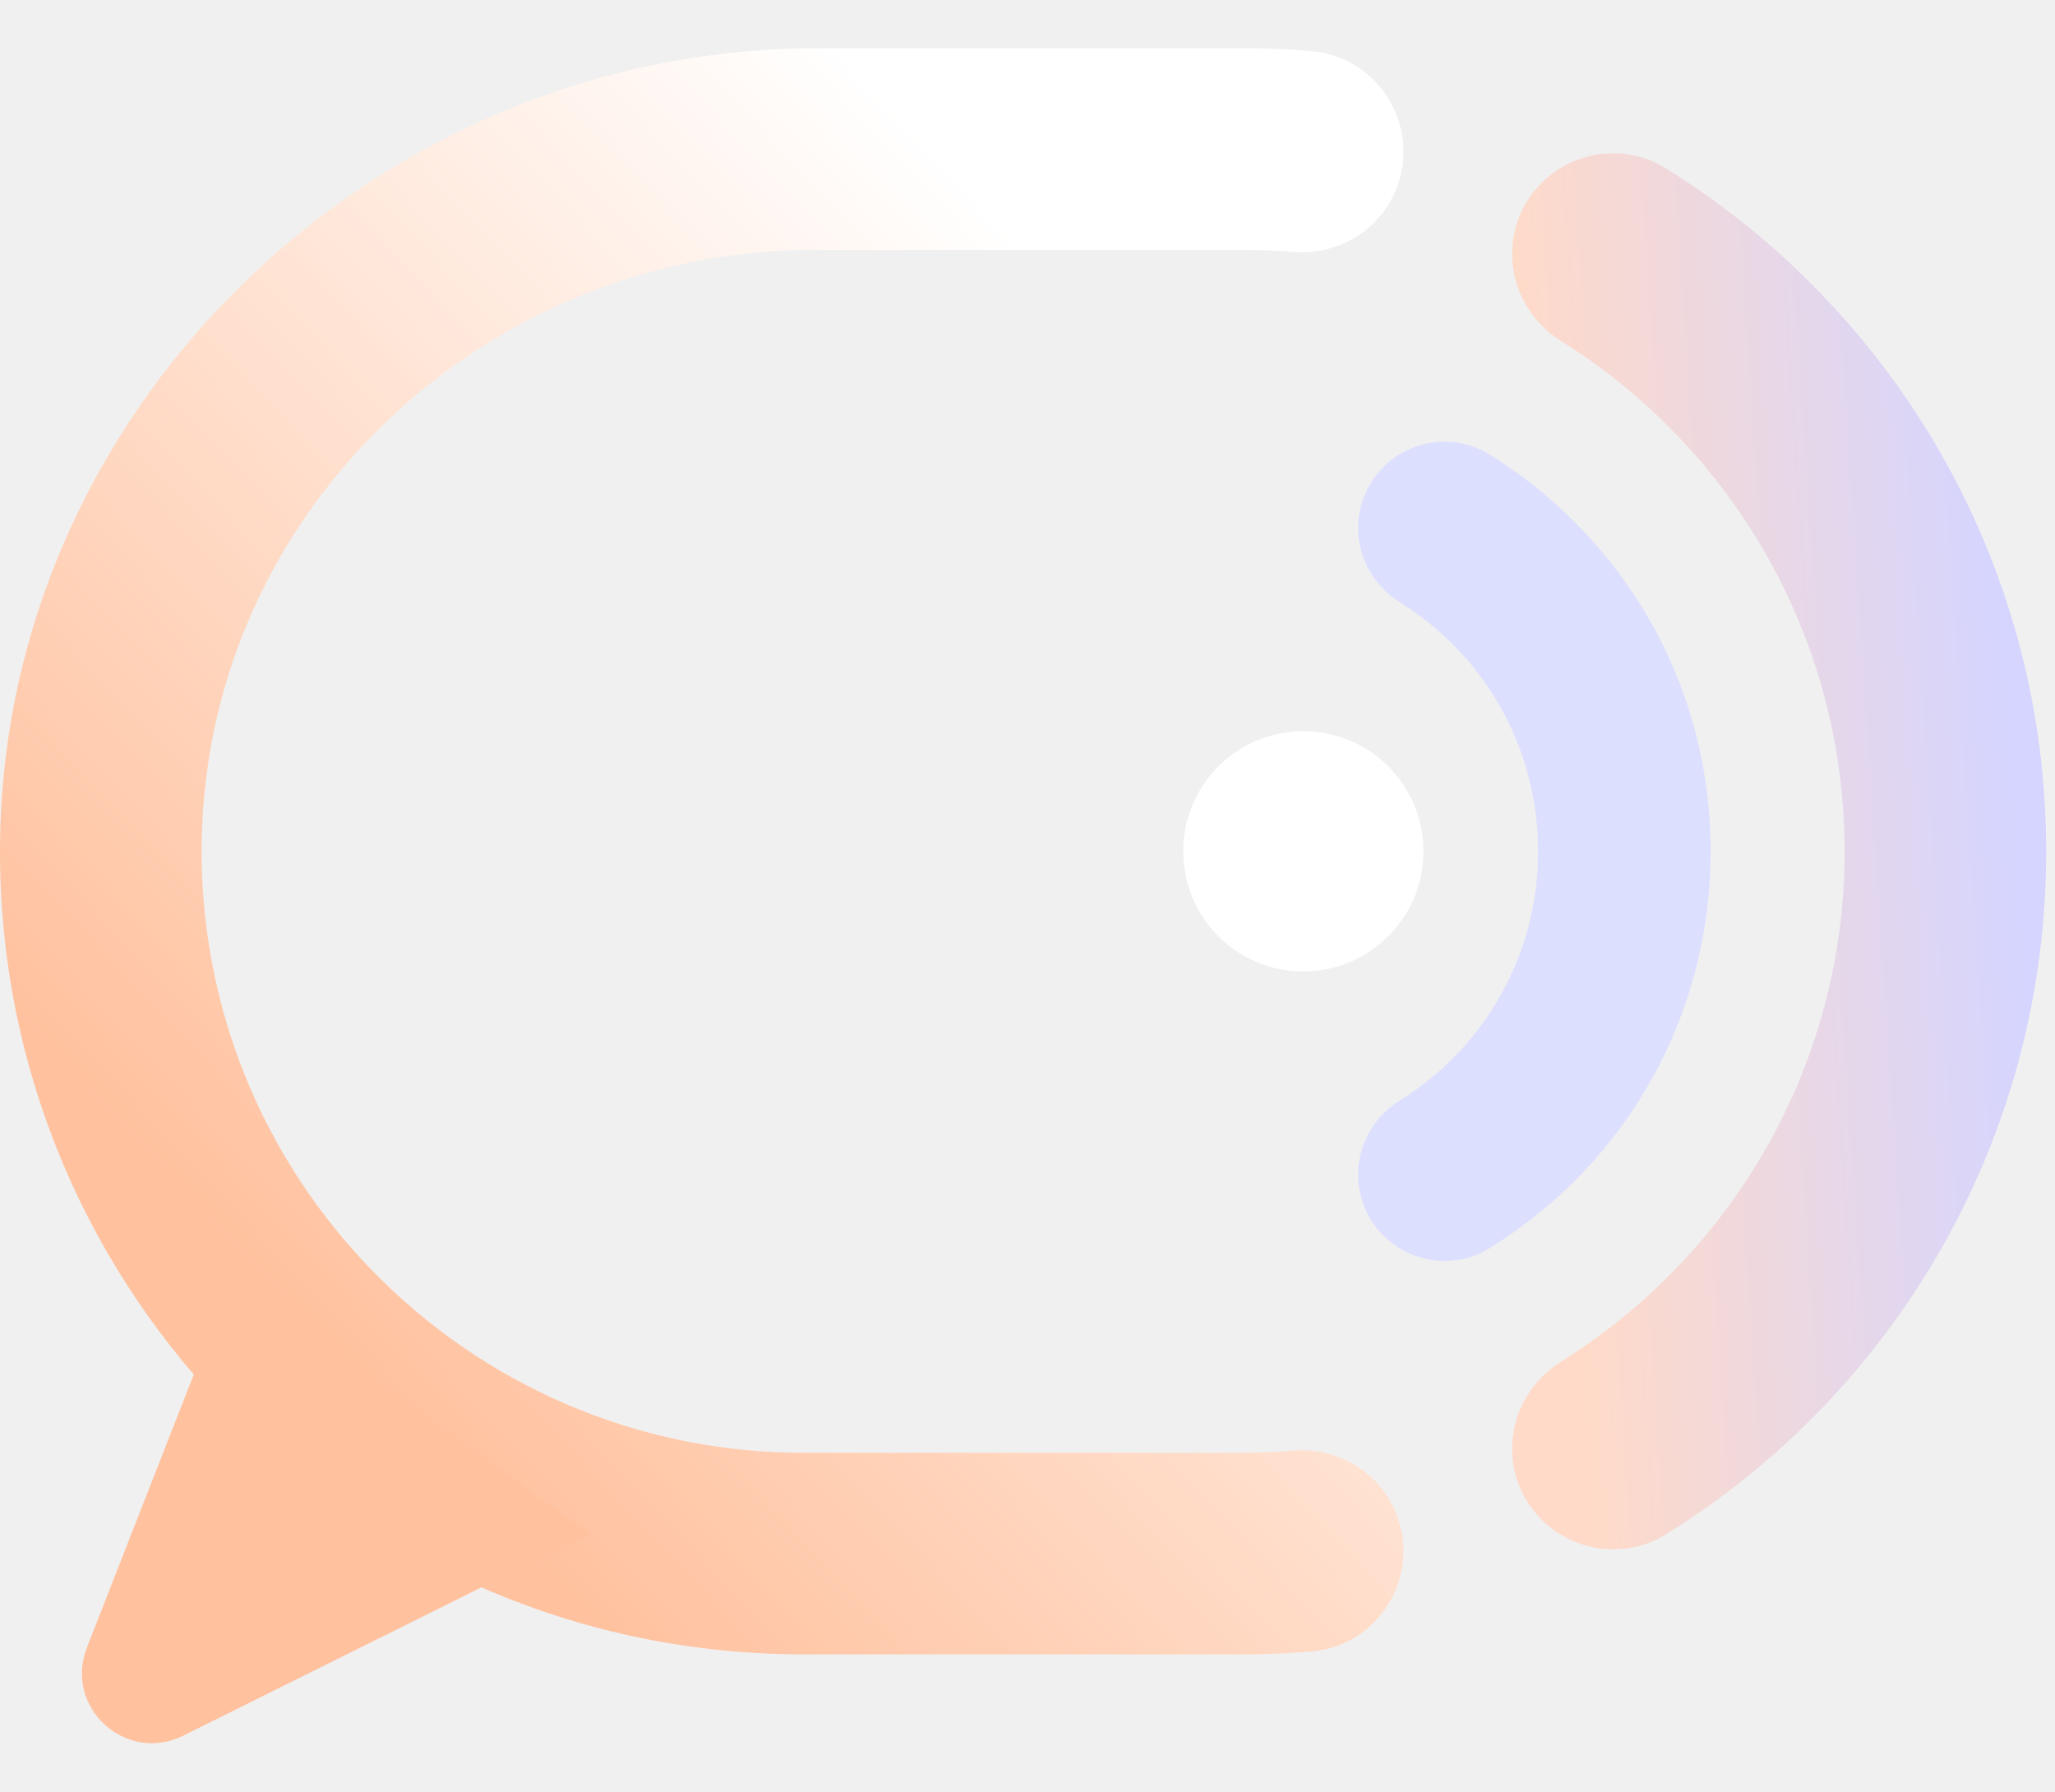
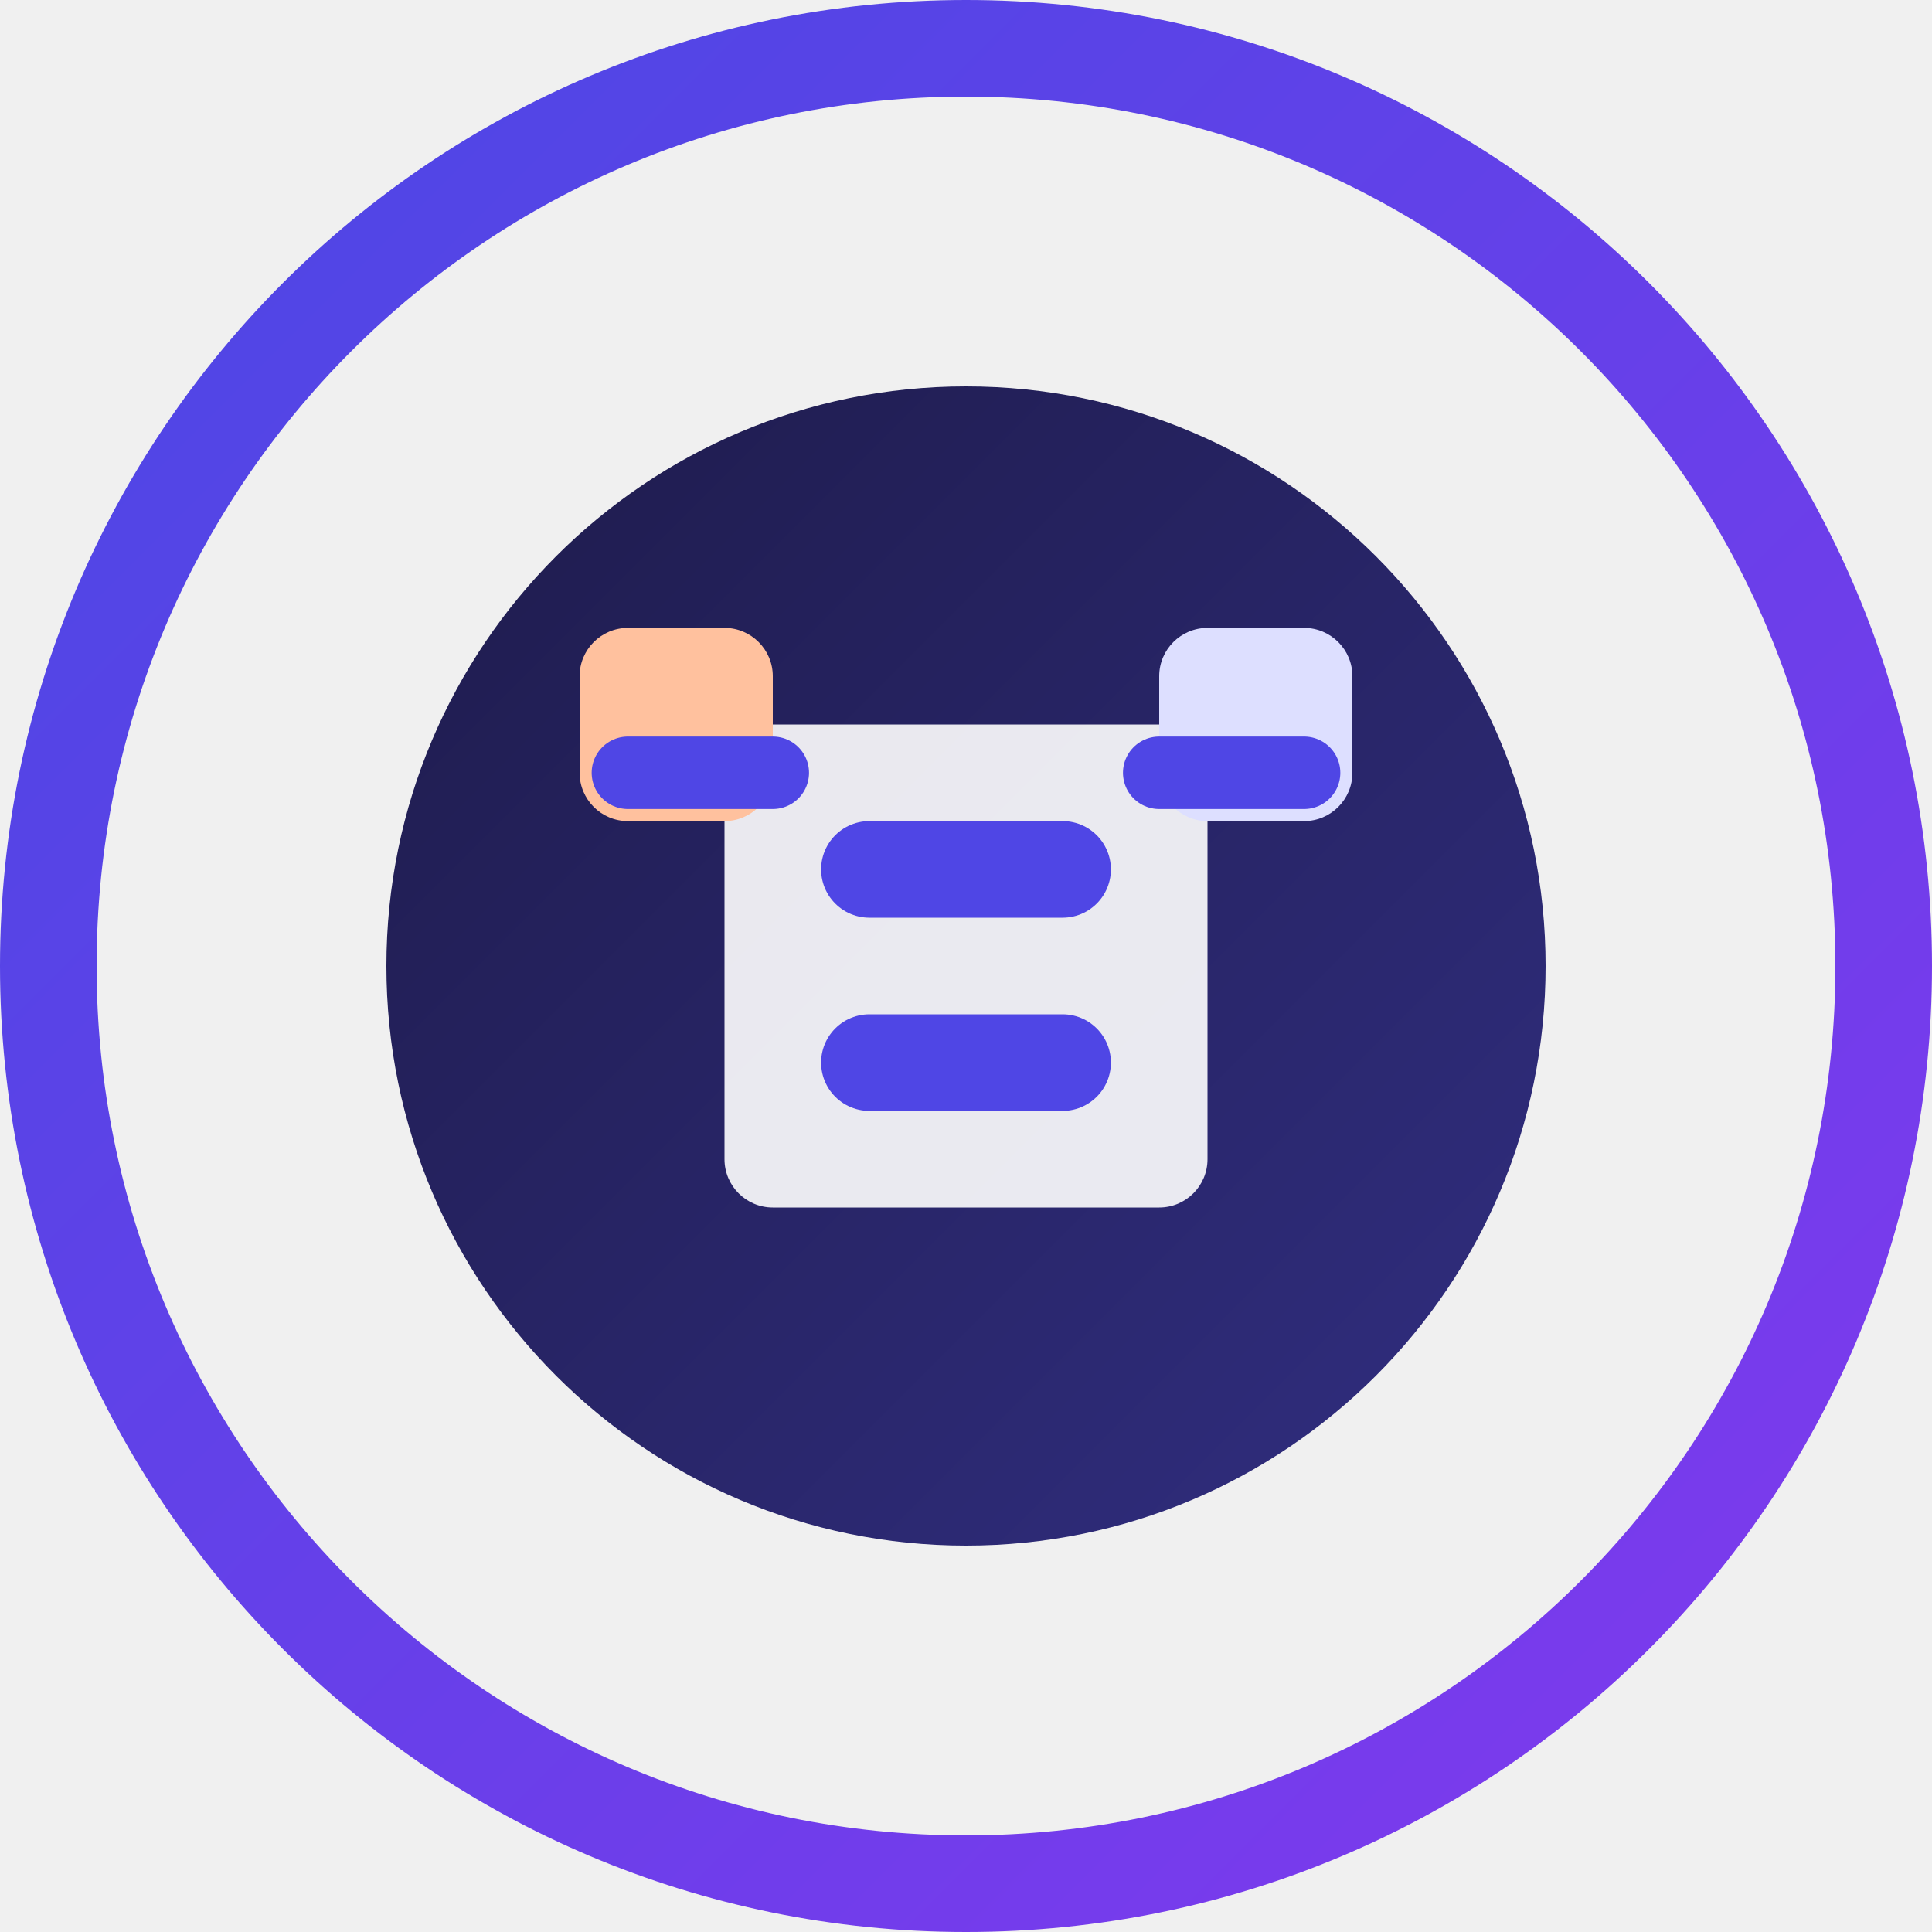
- <svg xmlns="http://www.w3.org/2000/svg" width="39" height="34" viewBox="0 0 39 34" fill="none">
-   <path d="M15.457 4.742H23.595C23.912 4.742 24.227 4.755 24.539 4.781C25.287 4.843 26.005 4.482 26.379 3.832C27.076 2.62 26.28 1.088 24.886 0.97C24.46 0.934 24.029 0.916 23.594 0.916H15.512C7.069 0.916 -0.058 7.823 0 16.265C0.029 20.431 1.731 24.2 4.465 26.934C7.223 29.692 11.033 31.396 15.241 31.396H23.594C24.029 31.396 24.46 31.378 24.886 31.342C26.28 31.224 27.076 29.692 26.379 28.48C26.005 27.83 25.287 27.469 24.539 27.53C24.227 27.556 23.912 27.57 23.594 27.57H15.241C8.854 27.57 3.676 22.298 3.83 15.879C3.979 9.648 9.224 4.742 15.457 4.742Z" fill="url(#paint0_linear_7127_2420)" />
-   <path d="M4.401 24.236L1.649 31.268C1.207 32.398 2.389 33.48 3.476 32.94L11.188 29.104L4.401 24.236Z" fill="#FFC19E" />
-   <path d="M29.875 9.898C29.397 9.418 28.858 8.991 28.275 8.629C27.897 8.393 27.45 8.323 27.015 8.432C26.579 8.541 26.215 8.817 25.99 9.208C25.849 9.457 25.774 9.736 25.774 10.016C25.774 10.589 26.068 11.116 26.561 11.425C28.207 12.453 29.19 14.222 29.19 16.157C29.19 18.092 28.207 19.861 26.56 20.889C25.8 21.365 25.551 22.34 25.992 23.108C26.285 23.615 26.831 23.93 27.417 23.93C27.72 23.93 28.016 23.846 28.272 23.686C30.898 22.059 32.465 19.244 32.465 16.157C32.466 13.792 31.546 11.569 29.875 9.898Z" fill="#DDDFFF" />
-   <path d="M24.734 18.436C23.475 18.436 22.455 17.415 22.455 16.156C22.455 14.897 23.475 13.876 24.734 13.876C25.994 13.876 27.014 14.897 27.014 16.156C27.014 17.415 25.994 18.436 24.734 18.436Z" fill="white" />
-   <path d="M38.833 16.158C38.833 21.635 35.947 26.434 31.613 29.12C31.302 29.313 30.958 29.403 30.618 29.403C29.954 29.403 29.305 29.056 28.949 28.44C28.429 27.535 28.741 26.395 29.627 25.84C32.856 23.824 35.007 20.238 35.007 16.158C35.007 12.078 32.856 8.489 29.627 6.473C29.033 6.101 28.696 5.465 28.696 4.814C28.696 4.496 28.779 4.172 28.949 3.873C29.488 2.936 30.699 2.625 31.617 3.196C32.618 3.819 33.543 4.551 34.371 5.382C37.128 8.139 38.833 11.95 38.833 16.158Z" fill="url(#paint1_linear_7127_2420)" />
+ <svg xmlns="http://www.w3.org/2000/svg" width="40" height="40" viewBox="0 0 40 40" fill="none">
+   <circle cx="20" cy="20" r="19" stroke="url(#paint0_linear)" stroke-width="2" />
+   <path d="M20 8C13.373 8 8 13.373 8 20C8 26.627 13.373 32 20 32C26.627 32 32 26.627 32 20C32 13.373 26.627 8 20 8Z" fill="url(#paint1_linear)" />
+   <path d="M15 16C15 15.448 15.448 15 16 15H24C24.552 15 25 15.448 25 16V24C25 24.552 24.552 25 24 25H16C15.448 25 15 24.552 15 24V16Z" fill="white" fill-opacity="0.9" />
+   <path d="M18 18H22M18 22H22" stroke="#4F46E5" stroke-width="2" stroke-linecap="round" />
+   <path d="M12 14C12 13.448 12.448 13 13 13H15C15.552 13 16 13.448 16 14V16C16 16.552 15.552 17 15 17H13C12.448 17 12 16.552 12 16V14Z" fill="#FFC19E" />
+   <path d="M24 14C24 13.448 24.448 13 25 13H27C27.552 13 28 13.448 28 14V16C28 16.552 27.552 17 27 17H25C24.448 17 24 16.552 24 16V14Z" fill="#DDDFFF" />
+   <path d="M16 16L13 16" stroke="#4F46E5" stroke-width="1.5" stroke-linecap="round" />
+   <path d="M24 16L27 16" stroke="#4F46E5" stroke-width="1.5" stroke-linecap="round" />
  <defs>
-     <linearGradient id="paint0_linear_7127_2420" x1="25.72" y1="11.338" x2="8.208" y2="27.786" gradientUnits="userSpaceOnUse">
-       <stop stop-color="white" />
-       <stop offset="1" stop-color="#FFC19E" />
+     <linearGradient id="paint0_linear" x1="4" y1="4" x2="36" y2="36" gradientUnits="userSpaceOnUse">
+       <stop stop-color="#4F46E5" />
+       <stop offset="1" stop-color="#7C3AED" />
    </linearGradient>
-     <linearGradient id="paint1_linear_7127_2420" x1="39.187" y1="29.86" x2="30.211" y2="30.456" gradientUnits="userSpaceOnUse">
-       <stop stop-color="#D5D5FF" />
-       <stop offset="0.992" stop-color="#FFDAC8" />
+     <linearGradient id="paint1_linear" x1="8" y1="8" x2="32" y2="32" gradientUnits="userSpaceOnUse">
+       <stop stop-color="#1E1B4B" />
+       <stop offset="1" stop-color="#312E81" />
    </linearGradient>
  </defs>
</svg>
